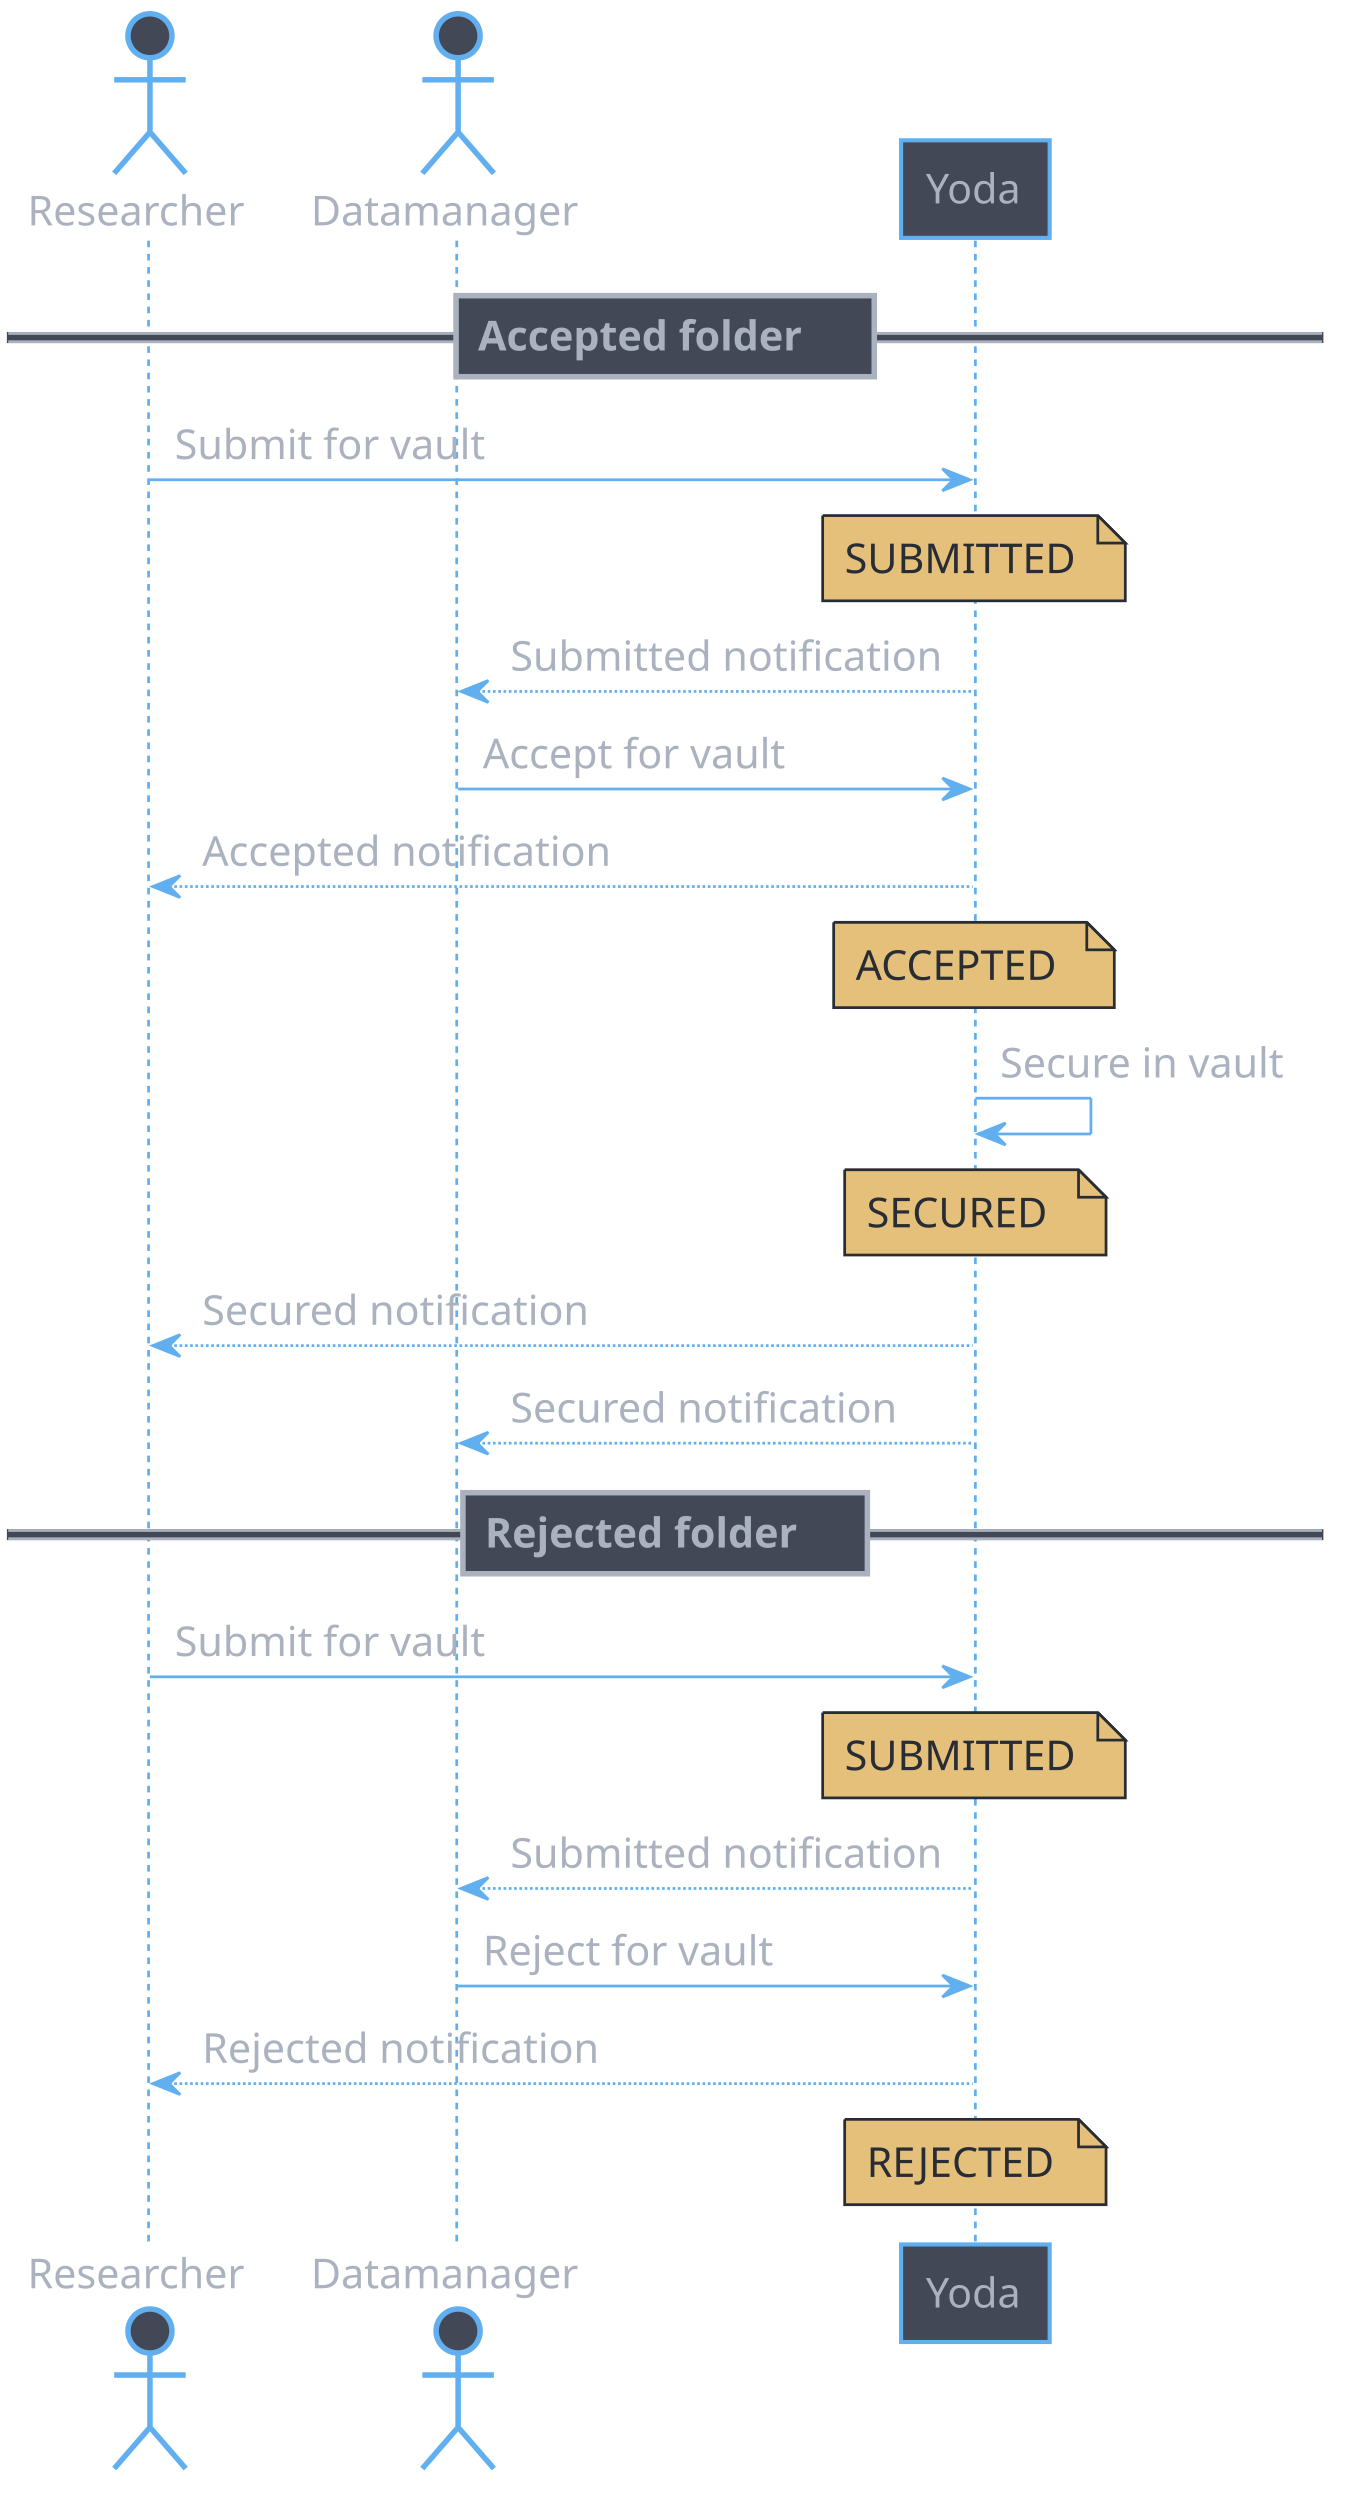
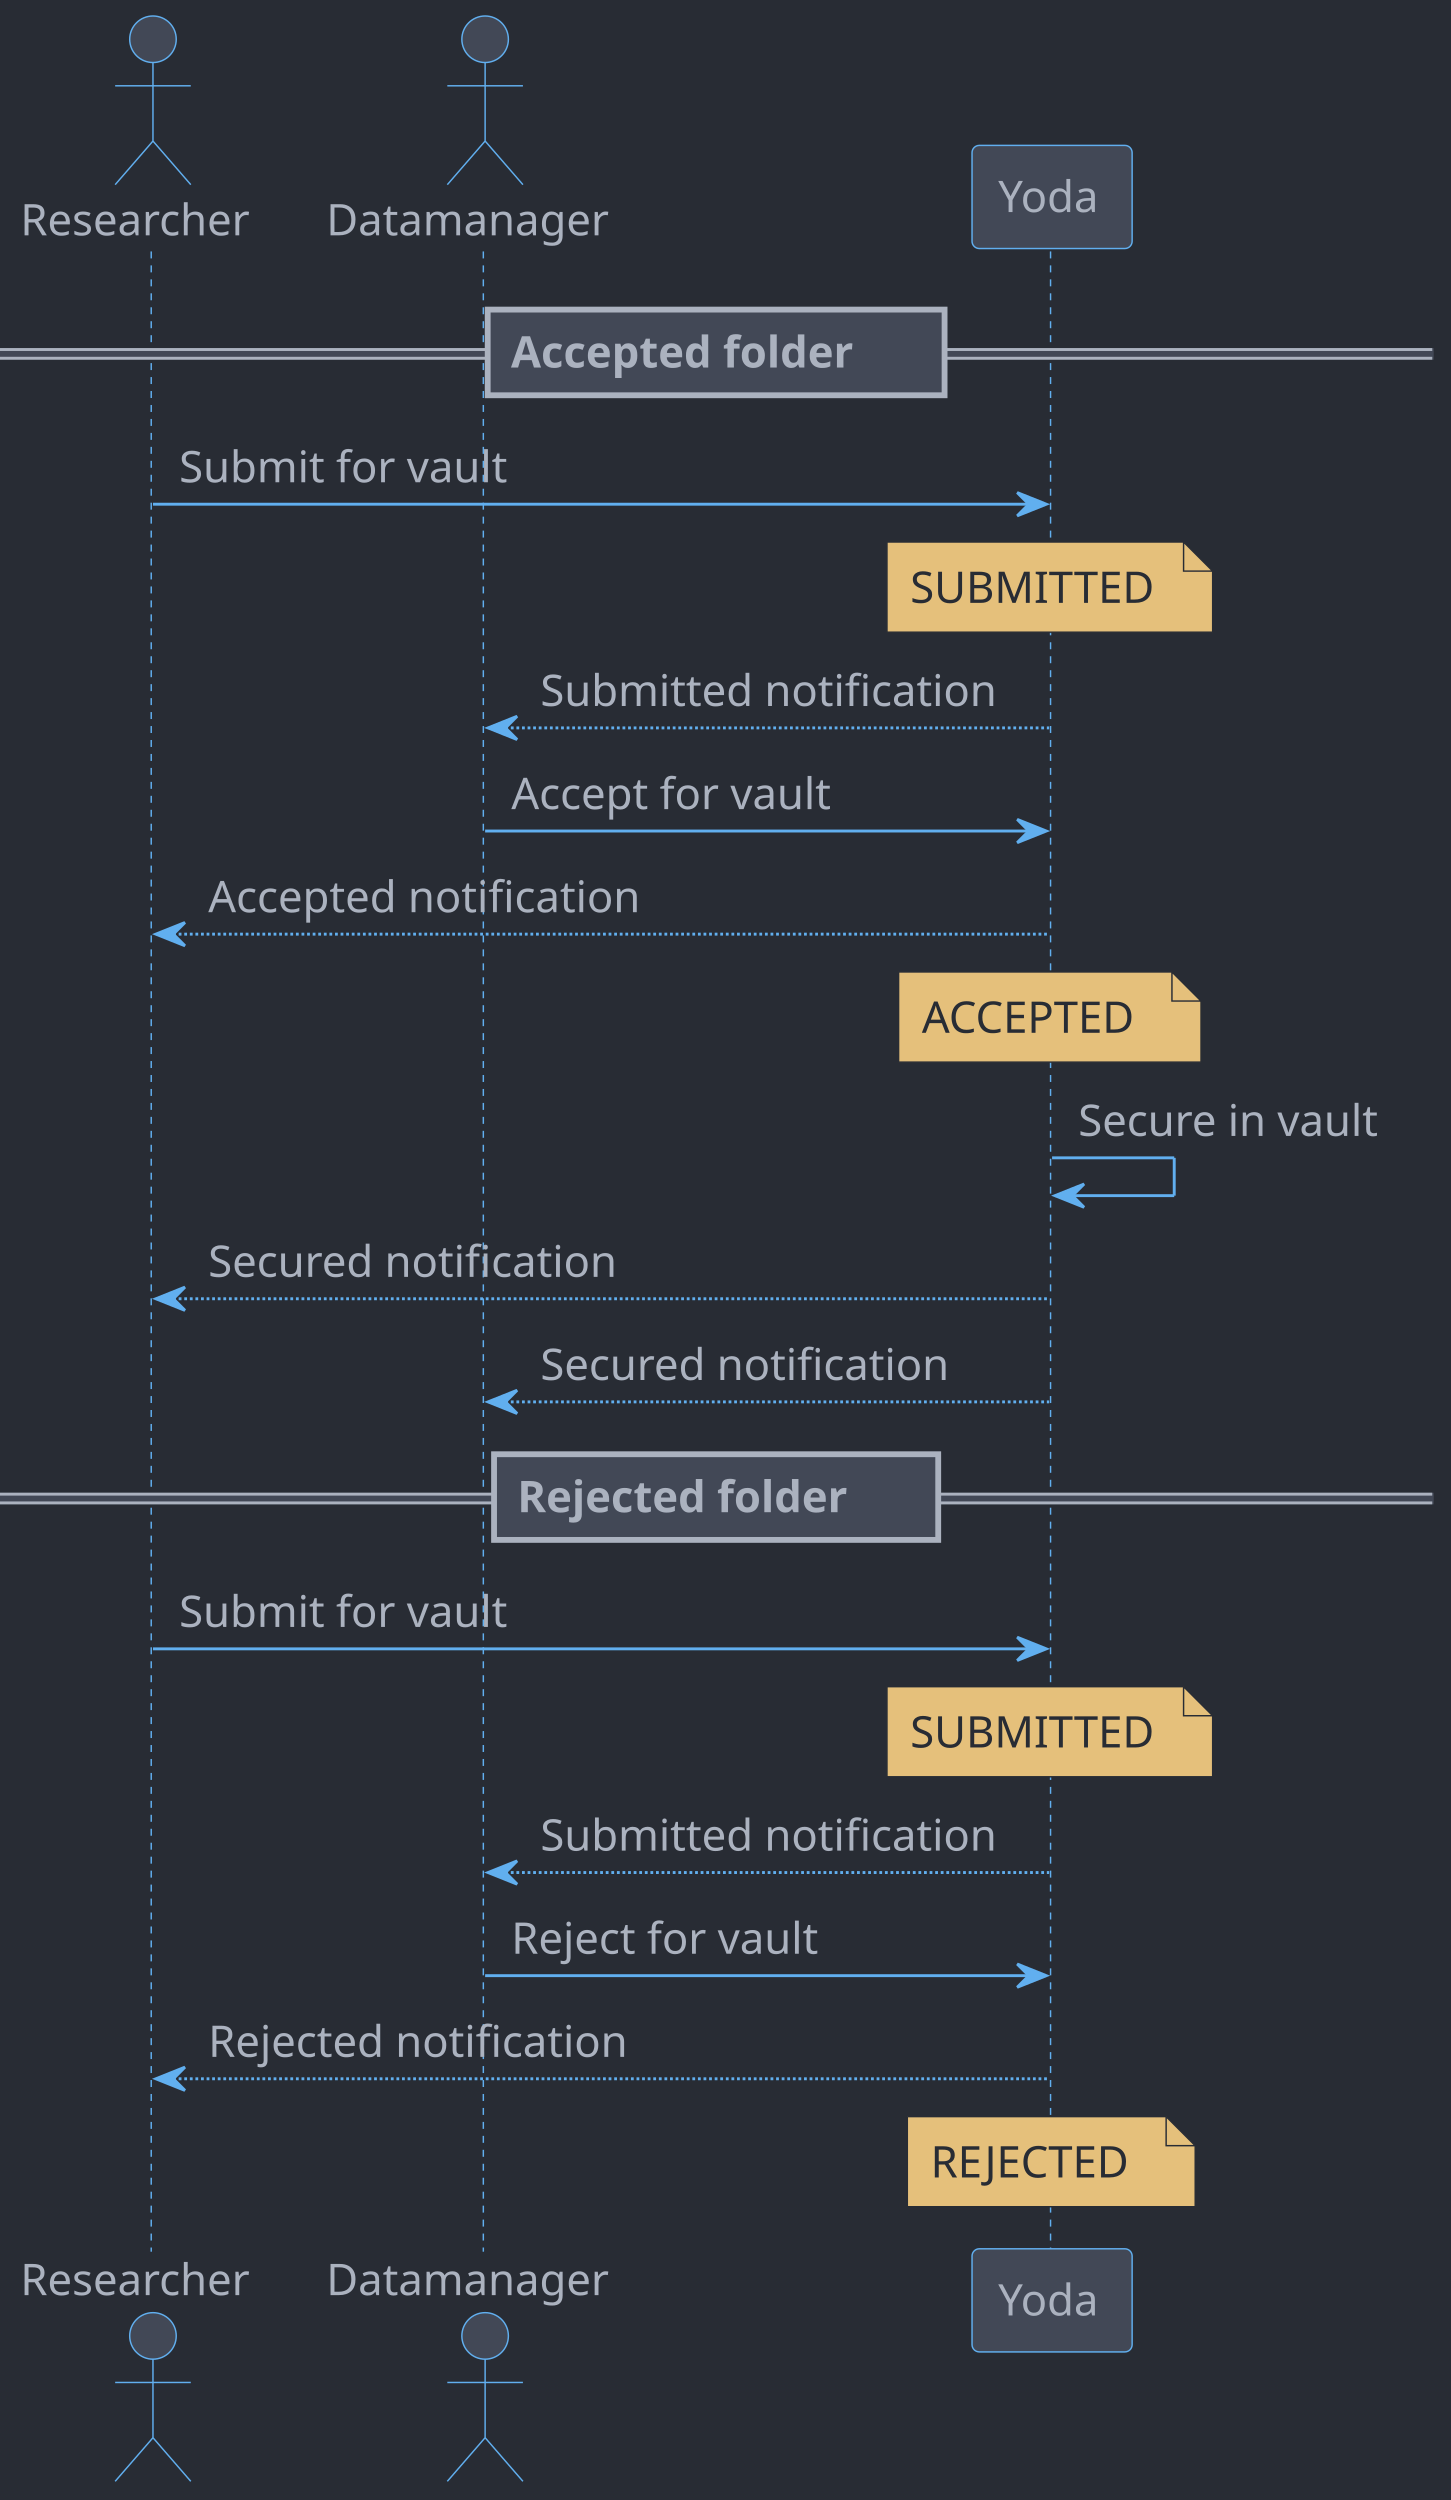
- <svg xmlns="http://www.w3.org/2000/svg" contentScriptType="application/ecmascript" contentStyleType="text/css" height="1893.75px" preserveAspectRatio="none" style="width:1025px;height:1893px;background:#282C34;" version="1.1" viewBox="0 0 1025 1893" width="1025px" zoomAndPan="magnify">
+ <svg xmlns="http://www.w3.org/2000/svg" contentStyleType="text/css" height="1791.667px" preserveAspectRatio="none" style="width:1039px;height:1791px;background:#282C34;" version="1.1" viewBox="0 0 1039 1791" width="1039.583px" zoomAndPan="magnify">
  <defs />
  <g>
-     <line style="stroke: #61AFEF; stroke-width: 2.083; stroke-dasharray: 5.0,5.0;" x1="112.5" x2="112.5" y1="182.21" y2="1701.579" />
-     <line style="stroke: #61AFEF; stroke-width: 2.083; stroke-dasharray: 5.0,5.0;" x1="345.833" x2="345.833" y1="182.21" y2="1701.579" />
-     <line style="stroke: #61AFEF; stroke-width: 2.083; stroke-dasharray: 5.0,5.0;" x1="738.542" x2="738.542" y1="182.21" y2="1701.579" />
-     <text fill="#ABB2BF" font-family="CMU Serif" font-size="31.25" lengthAdjust="spacingAndGlyphs" textLength="172.917" x="20.833" y="170.674">Researcher</text>
-     <ellipse cx="113.542" cy="27.083" fill="#424856" rx="16.667" ry="16.667" style="stroke: #61AFEF; stroke-width: 4.167;" />
-     <path d="M113.542,43.75 L113.542,100 M86.458,60.417 L140.625,60.417 M113.542,100 L86.458,131.25 M113.542,100 L140.625,131.25 " fill="none" style="stroke: #61AFEF; stroke-width: 4.167;" />
-     <text fill="#ABB2BF" font-family="CMU Serif" font-size="31.25" lengthAdjust="spacingAndGlyphs" textLength="172.917" x="20.833" y="1732.669">Researcher</text>
-     <ellipse cx="113.542" cy="1765.039" fill="#424856" rx="16.667" ry="16.667" style="stroke: #61AFEF; stroke-width: 4.167;" />
-     <path d="M113.542,1781.706 L113.542,1837.956 M86.458,1798.372 L140.625,1798.372 M113.542,1837.956 L86.458,1869.206 M113.542,1837.956 L140.625,1869.206 " fill="none" style="stroke: #61AFEF; stroke-width: 4.167;" />
-     <text fill="#ABB2BF" font-family="CMU Serif" font-size="31.25" lengthAdjust="spacingAndGlyphs" textLength="210.417" x="235.417" y="170.674">Datamanager</text>
-     <ellipse cx="346.875" cy="27.083" fill="#424856" rx="16.667" ry="16.667" style="stroke: #61AFEF; stroke-width: 4.167;" />
-     <path d="M346.875,43.75 L346.875,100 M319.792,60.417 L373.958,60.417 M346.875,100 L319.792,131.25 M346.875,100 L373.958,131.25 " fill="none" style="stroke: #61AFEF; stroke-width: 4.167;" />
-     <text fill="#ABB2BF" font-family="CMU Serif" font-size="31.25" lengthAdjust="spacingAndGlyphs" textLength="210.417" x="235.417" y="1732.669">Datamanager</text>
-     <ellipse cx="346.875" cy="1765.039" fill="#424856" rx="16.667" ry="16.667" style="stroke: #61AFEF; stroke-width: 4.167;" />
-     <path d="M346.875,1781.706 L346.875,1837.956 M319.792,1798.372 L373.958,1798.372 M346.875,1837.956 L319.792,1869.206 M346.875,1837.956 L373.958,1869.206 " fill="none" style="stroke: #61AFEF; stroke-width: 4.167;" />
-     <rect fill="#424856" height="73.877" style="stroke: #61AFEF; stroke-width: 3.125;" width="112.5" x="682.292" y="106.25" />
-     <text fill="#ABB2BF" font-family="CMU Serif" font-size="31.25" lengthAdjust="spacingAndGlyphs" textLength="75" x="701.042" y="154.007">Yoda</text>
-     <rect fill="#424856" height="73.877" style="stroke: #61AFEF; stroke-width: 3.125;" width="112.5" x="682.292" y="1699.495" />
-     <text fill="#ABB2BF" font-family="CMU Serif" font-size="31.25" lengthAdjust="spacingAndGlyphs" textLength="75" x="701.042" y="1747.252">Yoda</text>
-     <rect fill="#424856" height="6.25" style="stroke: #424856; stroke-width: 2.083;" width="994.792" x="6.25" y="252.482" />
-     <line style="stroke: #ABB2BF; stroke-width: 2.083;" x1="6.25" x2="1001.042" y1="252.482" y2="252.482" />
-     <line style="stroke: #ABB2BF; stroke-width: 2.083;" x1="6.25" x2="1001.042" y1="258.732" y2="258.732" />
-     <rect fill="#424856" height="61.377" style="stroke: #ABB2BF; stroke-width: 4.167;" width="316.667" x="345.312" y="223.877" />
-     <text fill="#ABB2BF" font-family="CMU Serif" font-size="31.25" font-weight="bold" lengthAdjust="spacingAndGlyphs" textLength="268.75" x="361.979" y="265.384">Accepted folder</text>
-     <polygon fill="#61AFEF" points="713.542,354.964,734.375,363.298,713.542,371.631,721.875,363.298" style="stroke: #61AFEF; stroke-width: 2.083;" />
-     <line style="stroke: #61AFEF; stroke-width: 2.083;" x1="113.542" x2="726.042" y1="363.298" y2="363.298" />
-     <text fill="#ABB2BF" font-family="CMU Serif" font-size="31.25" lengthAdjust="spacingAndGlyphs" textLength="243.75" x="132.292" y="347.594">Submit for vault</text>
-     <path d="M622.917,390.381 L622.917,454.964 L852.083,454.964 L852.083,411.214 L831.25,390.381 L622.917,390.381 " fill="#E5C07B" style="stroke: #282C34; stroke-width: 2.083;" />
-     <path d="M831.25,390.381 L831.25,411.214 L852.083,411.214 L831.25,390.381 " fill="#E5C07B" style="stroke: #282C34; stroke-width: 2.083;" />
-     <text fill="#282C34" font-family="CMU Serif" font-size="31.25" lengthAdjust="spacingAndGlyphs" textLength="177.083" x="639.583" y="433.971">SUBMITTED</text>
-     <polygon fill="#61AFEF" points="369.792,515.218,348.958,523.551,369.792,531.885,361.458,523.551" style="stroke: #61AFEF; stroke-width: 2.083;" />
-     <line style="stroke: #61AFEF; stroke-width: 2.083; stroke-dasharray: 2.0,2.0;" x1="357.292" x2="736.458" y1="523.551" y2="523.551" />
-     <text fill="#ABB2BF" font-family="CMU Serif" font-size="31.25" lengthAdjust="spacingAndGlyphs" textLength="333.333" x="386.458" y="507.848">Submitted notification</text>
-     <polygon fill="#61AFEF" points="713.542,589.095,734.375,597.428,713.542,605.762,721.875,597.428" style="stroke: #61AFEF; stroke-width: 2.083;" />
-     <line style="stroke: #61AFEF; stroke-width: 2.083;" x1="346.875" x2="726.042" y1="597.428" y2="597.428" />
-     <text fill="#ABB2BF" font-family="CMU Serif" font-size="31.25" lengthAdjust="spacingAndGlyphs" textLength="239.583" x="365.625" y="581.725">Accept for vault</text>
-     <polygon fill="#61AFEF" points="136.458,662.972,115.625,671.305,136.458,679.639,128.125,671.305" style="stroke: #61AFEF; stroke-width: 2.083;" />
-     <line style="stroke: #61AFEF; stroke-width: 2.083; stroke-dasharray: 2.0,2.0;" x1="123.958" x2="736.458" y1="671.305" y2="671.305" />
-     <text fill="#ABB2BF" font-family="CMU Serif" font-size="31.25" lengthAdjust="spacingAndGlyphs" textLength="316.667" x="153.125" y="655.602">Accepted notification</text>
-     <path d="M631.25,698.389 L631.25,762.972 L843.75,762.972 L843.75,719.222 L822.917,698.389 L631.25,698.389 " fill="#E5C07B" style="stroke: #282C34; stroke-width: 2.083;" />
-     <path d="M822.917,698.389 L822.917,719.222 L843.75,719.222 L822.917,698.389 " fill="#E5C07B" style="stroke: #282C34; stroke-width: 2.083;" />
-     <text fill="#282C34" font-family="CMU Serif" font-size="31.25" lengthAdjust="spacingAndGlyphs" textLength="160.417" x="647.917" y="741.979">ACCEPTED</text>
-     <line style="stroke: #61AFEF; stroke-width: 2.083;" x1="738.542" x2="826.042" y1="831.559" y2="831.559" />
-     <line style="stroke: #61AFEF; stroke-width: 2.083;" x1="826.042" x2="826.042" y1="831.559" y2="858.643" />
-     <line style="stroke: #61AFEF; stroke-width: 2.083;" x1="740.625" x2="826.042" y1="858.643" y2="858.643" />
-     <polygon fill="#61AFEF" points="761.458,850.309,740.625,858.643,761.458,866.976,753.125,858.643" style="stroke: #61AFEF; stroke-width: 2.083;" />
-     <text fill="#ABB2BF" font-family="CMU Serif" font-size="31.25" lengthAdjust="spacingAndGlyphs" textLength="225" x="757.292" y="815.856">Secure in vault</text>
-     <path d="M639.583,885.726 L639.583,950.309 L837.5,950.309 L837.5,906.559 L816.667,885.726 L639.583,885.726 " fill="#E5C07B" style="stroke: #282C34; stroke-width: 2.083;" />
-     <path d="M816.667,885.726 L816.667,906.559 L837.5,906.559 L816.667,885.726 " fill="#E5C07B" style="stroke: #282C34; stroke-width: 2.083;" />
-     <text fill="#282C34" font-family="CMU Serif" font-size="31.25" lengthAdjust="spacingAndGlyphs" textLength="145.833" x="656.25" y="929.316">SECURED</text>
-     <polygon fill="#61AFEF" points="136.458,1010.563,115.625,1018.896,136.458,1027.23,128.125,1018.896" style="stroke: #61AFEF; stroke-width: 2.083;" />
-     <line style="stroke: #61AFEF; stroke-width: 2.083; stroke-dasharray: 2.0,2.0;" x1="123.958" x2="736.458" y1="1018.896" y2="1018.896" />
-     <text fill="#ABB2BF" font-family="CMU Serif" font-size="31.25" lengthAdjust="spacingAndGlyphs" textLength="300" x="153.125" y="1003.193">Secured notification</text>
-     <polygon fill="#61AFEF" points="369.792,1084.44,348.958,1092.773,369.792,1101.107,361.458,1092.773" style="stroke: #61AFEF; stroke-width: 2.083;" />
-     <line style="stroke: #61AFEF; stroke-width: 2.083; stroke-dasharray: 2.0,2.0;" x1="357.292" x2="736.458" y1="1092.773" y2="1092.773" />
-     <text fill="#ABB2BF" font-family="CMU Serif" font-size="31.25" lengthAdjust="spacingAndGlyphs" textLength="300" x="386.458" y="1077.07">Secured notification</text>
-     <rect fill="#424856" height="6.25" style="stroke: #424856; stroke-width: 2.083;" width="994.792" x="6.25" y="1158.879" />
-     <line style="stroke: #ABB2BF; stroke-width: 2.083;" x1="6.25" x2="1001.042" y1="1158.879" y2="1158.879" />
-     <line style="stroke: #ABB2BF; stroke-width: 2.083;" x1="6.25" x2="1001.042" y1="1165.129" y2="1165.129" />
-     <rect fill="#424856" height="61.377" style="stroke: #ABB2BF; stroke-width: 4.167;" width="306.25" x="350.521" y="1130.273" />
-     <text fill="#ABB2BF" font-family="CMU Serif" font-size="31.25" font-weight="bold" lengthAdjust="spacingAndGlyphs" textLength="258.333" x="367.188" y="1171.78">Rejected folder</text>
-     <polygon fill="#61AFEF" points="713.542,1261.361,734.375,1269.694,713.542,1278.027,721.875,1269.694" style="stroke: #61AFEF; stroke-width: 2.083;" />
-     <line style="stroke: #61AFEF; stroke-width: 2.083;" x1="113.542" x2="726.042" y1="1269.694" y2="1269.694" />
-     <text fill="#ABB2BF" font-family="CMU Serif" font-size="31.25" lengthAdjust="spacingAndGlyphs" textLength="243.75" x="132.292" y="1253.991">Submit for vault</text>
-     <path d="M622.917,1296.777 L622.917,1361.361 L852.083,1361.361 L852.083,1317.611 L831.25,1296.777 L622.917,1296.777 " fill="#E5C07B" style="stroke: #282C34; stroke-width: 2.083;" />
-     <path d="M831.25,1296.777 L831.25,1317.611 L852.083,1317.611 L831.25,1296.777 " fill="#E5C07B" style="stroke: #282C34; stroke-width: 2.083;" />
-     <text fill="#282C34" font-family="CMU Serif" font-size="31.25" lengthAdjust="spacingAndGlyphs" textLength="177.083" x="639.583" y="1340.368">SUBMITTED</text>
-     <polygon fill="#61AFEF" points="369.792,1421.615,348.958,1429.948,369.792,1438.281,361.458,1429.948" style="stroke: #61AFEF; stroke-width: 2.083;" />
-     <line style="stroke: #61AFEF; stroke-width: 2.083; stroke-dasharray: 2.0,2.0;" x1="357.292" x2="736.458" y1="1429.948" y2="1429.948" />
-     <text fill="#ABB2BF" font-family="CMU Serif" font-size="31.25" lengthAdjust="spacingAndGlyphs" textLength="333.333" x="386.458" y="1414.245">Submitted notification</text>
-     <polygon fill="#61AFEF" points="713.542,1495.492,734.375,1503.825,713.542,1512.158,721.875,1503.825" style="stroke: #61AFEF; stroke-width: 2.083;" />
-     <line style="stroke: #61AFEF; stroke-width: 2.083;" x1="346.875" x2="726.042" y1="1503.825" y2="1503.825" />
-     <text fill="#ABB2BF" font-family="CMU Serif" font-size="31.25" lengthAdjust="spacingAndGlyphs" textLength="229.167" x="365.625" y="1488.121">Reject for vault</text>
-     <polygon fill="#61AFEF" points="136.458,1569.369,115.625,1577.702,136.458,1586.035,128.125,1577.702" style="stroke: #61AFEF; stroke-width: 2.083;" />
-     <line style="stroke: #61AFEF; stroke-width: 2.083; stroke-dasharray: 2.0,2.0;" x1="123.958" x2="736.458" y1="1577.702" y2="1577.702" />
-     <text fill="#ABB2BF" font-family="CMU Serif" font-size="31.25" lengthAdjust="spacingAndGlyphs" textLength="306.25" x="153.125" y="1561.998">Rejected notification</text>
-     <path d="M639.583,1604.785 L639.583,1669.369 L837.5,1669.369 L837.5,1625.619 L816.667,1604.785 L639.583,1604.785 " fill="#E5C07B" style="stroke: #282C34; stroke-width: 2.083;" />
-     <path d="M816.667,1604.785 L816.667,1625.619 L837.5,1625.619 L816.667,1604.785 " fill="#E5C07B" style="stroke: #282C34; stroke-width: 2.083;" />
-     <text fill="#282C34" font-family="CMU Serif" font-size="31.25" lengthAdjust="spacingAndGlyphs" textLength="145.833" x="656.25" y="1648.375">REJECTED</text>
+     <rect fill="#282C34" height="1791.667" style="stroke:none;stroke-width:2.083;" width="1039.583" x="0" y="0" />
+     <line style="stroke:#61AFEF;stroke-width:1.042;stroke-dasharray:5.0,5.0;" x1="108.333" x2="108.333" y1="180.127" y2="1613.119" />
+     <line style="stroke:#61AFEF;stroke-width:1.042;stroke-dasharray:5.0,5.0;" x1="346.255" x2="346.255" y1="180.127" y2="1613.119" />
+     <line style="stroke:#61AFEF;stroke-width:1.042;stroke-dasharray:5.0,5.0;" x1="752.617" x2="752.617" y1="180.127" y2="1613.119" />
+     <text fill="#ABB2BF" font-family="CMU Serif" font-size="31.25" lengthAdjust="spacing" textLength="177.506" x="14.583" y="168.59">Researcher</text>
+     <ellipse cx="109.586" cy="28.125" fill="#424856" rx="16.667" ry="16.667" style="stroke:#61AFEF;stroke-width:1.042;" />
+     <path d="M109.586,44.792 L109.586,101.042 M82.503,61.458 L136.669,61.458 M109.586,101.042 L82.503,132.292 M109.586,101.042 L136.669,132.292 " fill="none" style="stroke:#61AFEF;stroke-width:1.042;" />
+     <text fill="#ABB2BF" font-family="CMU Serif" font-size="31.25" lengthAdjust="spacing" textLength="177.506" x="14.583" y="1644.209">Researcher</text>
+     <ellipse cx="109.586" cy="1673.454" fill="#424856" rx="16.667" ry="16.667" style="stroke:#61AFEF;stroke-width:1.042;" />
+     <path d="M109.586,1690.12 L109.586,1746.37 M82.503,1706.787 L136.669,1706.787 M109.586,1746.37 L82.503,1777.62 M109.586,1746.37 L136.669,1777.62 " fill="none" style="stroke:#61AFEF;stroke-width:1.042;" />
+     <text fill="#ABB2BF" font-family="CMU Serif" font-size="31.25" lengthAdjust="spacing" textLength="215.073" x="233.756" y="168.59">Datamanager</text>
+     <ellipse cx="347.542" cy="28.125" fill="#424856" rx="16.667" ry="16.667" style="stroke:#61AFEF;stroke-width:1.042;" />
+     <path d="M347.542,44.792 L347.542,101.042 M320.459,61.458 L374.625,61.458 M347.542,101.042 L320.459,132.292 M347.542,101.042 L374.625,132.292 " fill="none" style="stroke:#61AFEF;stroke-width:1.042;" />
+     <text fill="#ABB2BF" font-family="CMU Serif" font-size="31.25" lengthAdjust="spacing" textLength="215.073" x="233.756" y="1644.209">Datamanager</text>
+     <ellipse cx="347.542" cy="1673.454" fill="#424856" rx="16.667" ry="16.667" style="stroke:#61AFEF;stroke-width:1.042;" />
+     <path d="M347.542,1690.12 L347.542,1746.37 M320.459,1706.787 L374.625,1706.787 M347.542,1746.37 L320.459,1777.62 M347.542,1746.37 L374.625,1777.62 " fill="none" style="stroke:#61AFEF;stroke-width:1.042;" />
+     <rect fill="#424856" height="73.877" rx="5.208" ry="5.208" style="stroke:#61AFEF;stroke-width:1.042;" width="114.694" x="696.367" y="104.167" />
+     <text fill="#ABB2BF" font-family="CMU Serif" font-size="31.25" lengthAdjust="spacing" textLength="77.194" x="715.117" y="151.924">Yoda</text>
+     <rect fill="#424856" height="73.877" rx="5.208" ry="5.208" style="stroke:#61AFEF;stroke-width:1.042;" width="114.694" x="696.367" y="1611.035" />
+     <text fill="#ABB2BF" font-family="CMU Serif" font-size="31.25" lengthAdjust="spacing" textLength="77.194" x="715.117" y="1658.792">Yoda</text>
+     <rect fill="#424856" height="6.25" style="stroke:#424856;stroke-width:2.083;" width="1026.078" x="0" y="250.399" />
+     <line style="stroke:#ABB2BF;stroke-width:2.083;" x1="0" x2="1026.078" y1="250.399" y2="250.399" />
+     <line style="stroke:#ABB2BF;stroke-width:2.083;" x1="0" x2="1026.078" y1="256.649" y2="256.649" />
+     <rect fill="#424856" height="61.377" style="stroke:#ABB2BF;stroke-width:4.167;" width="327.31" x="349.384" y="221.794" />
+     <text fill="#ABB2BF" font-family="CMU Serif" font-size="31.25" font-weight="bold" lengthAdjust="spacing" textLength="278.931" x="366.05" y="263.301">Accepted folder</text>
+     <polygon fill="#61AFEF" points="728.715,352.881,749.548,361.214,728.715,369.548,737.048,361.214" style="stroke:#61AFEF;stroke-width:2.083;" />
+     <line style="stroke:#61AFEF;stroke-width:2.083;" x1="109.586" x2="741.215" y1="361.214" y2="361.214" />
+     <text fill="#ABB2BF" font-family="CMU Serif" font-size="31.25" lengthAdjust="spacing" textLength="252.075" x="128.336" y="345.511">Submit for vault</text>
+     <path d="M635.417,388.298 L635.417,452.881 L868.75,452.881 L868.75,409.131 L847.917,388.298 L635.417,388.298 " fill="#E5C07B" style="stroke:#282C34;stroke-width:1.042;" />
+     <path d="M847.917,388.298 L847.917,409.131 L868.75,409.131 L847.917,388.298 " fill="#E5C07B" style="stroke:#282C34;stroke-width:1.042;" />
+     <text fill="#282C34" font-family="CMU Serif" font-size="31.25" lengthAdjust="spacing" textLength="182.312" x="652.083" y="431.888">SUBMITTED</text>
+     <polygon fill="#61AFEF" points="370.459,513.135,349.625,521.468,370.459,529.801,362.125,521.468" style="stroke:#61AFEF;stroke-width:2.083;" />
+     <line style="stroke:#61AFEF;stroke-width:2.083;stroke-dasharray:2.0,2.0;" x1="357.959" x2="751.631" y1="521.468" y2="521.468" />
+     <text fill="#ABB2BF" font-family="CMU Serif" font-size="31.25" lengthAdjust="spacing" textLength="347.839" x="387.125" y="505.765">Submitted notification</text>
+     <polygon fill="#61AFEF" points="728.715,587.012,749.548,595.345,728.715,603.678,737.048,595.345" style="stroke:#61AFEF;stroke-width:2.083;" />
+     <line style="stroke:#61AFEF;stroke-width:2.083;" x1="347.542" x2="741.215" y1="595.345" y2="595.345" />
+     <text fill="#ABB2BF" font-family="CMU Serif" font-size="31.25" lengthAdjust="spacing" textLength="248.276" x="366.292" y="579.642">Accept for vault</text>
+     <polygon fill="#61AFEF" points="132.503,660.889,111.669,669.222,132.503,677.555,124.169,669.222" style="stroke:#61AFEF;stroke-width:2.083;" />
+     <line style="stroke:#61AFEF;stroke-width:2.083;stroke-dasharray:2.0,2.0;" x1="120.003" x2="751.631" y1="669.222" y2="669.222" />
+     <text fill="#ABB2BF" font-family="CMU Serif" font-size="31.25" lengthAdjust="spacing" textLength="331.787" x="149.169" y="653.519">Accepted notification</text>
+     <path d="M643.75,696.305 L643.75,760.889 L860.417,760.889 L860.417,717.139 L839.583,696.305 L643.75,696.305 " fill="#E5C07B" style="stroke:#282C34;stroke-width:1.042;" />
+     <path d="M839.583,696.305 L839.583,717.139 L860.417,717.139 L839.583,696.305 " fill="#E5C07B" style="stroke:#282C34;stroke-width:1.042;" />
+     <text fill="#282C34" font-family="CMU Serif" font-size="31.25" lengthAdjust="spacing" textLength="166.504" x="660.417" y="739.896">ACCEPTED</text>
+     <line style="stroke:#61AFEF;stroke-width:2.083;" x1="753.715" x2="841.215" y1="829.476" y2="829.476" />
+     <line style="stroke:#61AFEF;stroke-width:2.083;" x1="841.215" x2="841.215" y1="829.476" y2="856.559" />
+     <line style="stroke:#61AFEF;stroke-width:2.083;" x1="755.798" x2="841.215" y1="856.559" y2="856.559" />
+     <polygon fill="#61AFEF" points="776.631,848.226,755.798,856.559,776.631,864.893,768.298,856.559" style="stroke:#61AFEF;stroke-width:2.083;" />
+     <text fill="#ABB2BF" font-family="CMU Serif" font-size="31.25" lengthAdjust="spacing" textLength="234.863" x="772.465" y="813.773">Secure in vault</text>
+     <polygon fill="#61AFEF" points="132.503,922.103,111.669,930.436,132.503,938.769,124.169,930.436" style="stroke:#61AFEF;stroke-width:2.083;" />
+     <line style="stroke:#61AFEF;stroke-width:2.083;stroke-dasharray:2.0,2.0;" x1="120.003" x2="751.631" y1="930.436" y2="930.436" />
+     <text fill="#ABB2BF" font-family="CMU Serif" font-size="31.25" lengthAdjust="spacing" textLength="313.629" x="149.169" y="914.733">Secured notification</text>
+     <polygon fill="#61AFEF" points="370.459,995.98,349.625,1004.313,370.459,1012.646,362.125,1004.313" style="stroke:#61AFEF;stroke-width:2.083;" />
+     <line style="stroke:#61AFEF;stroke-width:2.083;stroke-dasharray:2.0,2.0;" x1="357.959" x2="751.631" y1="1004.313" y2="1004.313" />
+     <text fill="#ABB2BF" font-family="CMU Serif" font-size="31.25" lengthAdjust="spacing" textLength="313.629" x="387.125" y="988.61">Secured notification</text>
+     <rect fill="#424856" height="6.25" style="stroke:#424856;stroke-width:2.083;" width="1026.078" x="0" y="1070.418" />
+     <line style="stroke:#ABB2BF;stroke-width:2.083;" x1="0" x2="1026.078" y1="1070.418" y2="1070.418" />
+     <line style="stroke:#ABB2BF;stroke-width:2.083;" x1="0" x2="1026.078" y1="1076.668" y2="1076.668" />
+     <rect fill="#424856" height="61.377" style="stroke:#ABB2BF;stroke-width:4.167;" width="318.201" x="353.938" y="1041.813" />
+     <text fill="#ABB2BF" font-family="CMU Serif" font-size="31.25" font-weight="bold" lengthAdjust="spacing" textLength="269.821" x="370.605" y="1083.32">Rejected folder</text>
+     <polygon fill="#61AFEF" points="728.715,1172.9,749.548,1181.234,728.715,1189.567,737.048,1181.234" style="stroke:#61AFEF;stroke-width:2.083;" />
+     <line style="stroke:#61AFEF;stroke-width:2.083;" x1="109.586" x2="741.215" y1="1181.234" y2="1181.234" />
+     <text fill="#ABB2BF" font-family="CMU Serif" font-size="31.25" lengthAdjust="spacing" textLength="252.075" x="128.336" y="1165.53">Submit for vault</text>
+     <path d="M635.417,1208.317 L635.417,1272.9 L868.75,1272.9 L868.75,1229.15 L847.917,1208.317 L635.417,1208.317 " fill="#E5C07B" style="stroke:#282C34;stroke-width:1.042;" />
+     <path d="M847.917,1208.317 L847.917,1229.15 L868.75,1229.15 L847.917,1208.317 " fill="#E5C07B" style="stroke:#282C34;stroke-width:1.042;" />
+     <text fill="#282C34" font-family="CMU Serif" font-size="31.25" lengthAdjust="spacing" textLength="182.312" x="652.083" y="1251.907">SUBMITTED</text>
+     <polygon fill="#61AFEF" points="370.459,1333.154,349.625,1341.488,370.459,1349.821,362.125,1341.488" style="stroke:#61AFEF;stroke-width:2.083;" />
+     <line style="stroke:#61AFEF;stroke-width:2.083;stroke-dasharray:2.0,2.0;" x1="357.959" x2="751.631" y1="1341.488" y2="1341.488" />
+     <text fill="#ABB2BF" font-family="CMU Serif" font-size="31.25" lengthAdjust="spacing" textLength="347.839" x="387.125" y="1325.784">Submitted notification</text>
+     <polygon fill="#61AFEF" points="728.715,1407.031,749.548,1415.365,728.715,1423.698,737.048,1415.365" style="stroke:#61AFEF;stroke-width:2.083;" />
+     <line style="stroke:#61AFEF;stroke-width:2.083;" x1="347.542" x2="741.215" y1="1415.365" y2="1415.365" />
+     <text fill="#ABB2BF" font-family="CMU Serif" font-size="31.25" lengthAdjust="spacing" textLength="239.502" x="366.292" y="1399.661">Reject for vault</text>
+     <polygon fill="#61AFEF" points="132.503,1480.908,111.669,1489.242,132.503,1497.575,124.169,1489.242" style="stroke:#61AFEF;stroke-width:2.083;" />
+     <line style="stroke:#61AFEF;stroke-width:2.083;stroke-dasharray:2.0,2.0;" x1="120.003" x2="751.631" y1="1489.242" y2="1489.242" />
+     <text fill="#ABB2BF" font-family="CMU Serif" font-size="31.25" lengthAdjust="spacing" textLength="323.013" x="149.169" y="1473.538">Rejected notification</text>
+     <path d="M650,1516.325 L650,1580.908 L856.25,1580.908 L856.25,1537.158 L835.417,1516.325 L650,1516.325 " fill="#E5C07B" style="stroke:#282C34;stroke-width:1.042;" />
+     <path d="M835.417,1516.325 L835.417,1537.158 L856.25,1537.158 L835.417,1516.325 " fill="#E5C07B" style="stroke:#282C34;stroke-width:1.042;" />
+     <text fill="#282C34" font-family="CMU Serif" font-size="31.25" lengthAdjust="spacing" textLength="155.136" x="666.667" y="1559.915">REJECTED</text>
  </g>
</svg>
